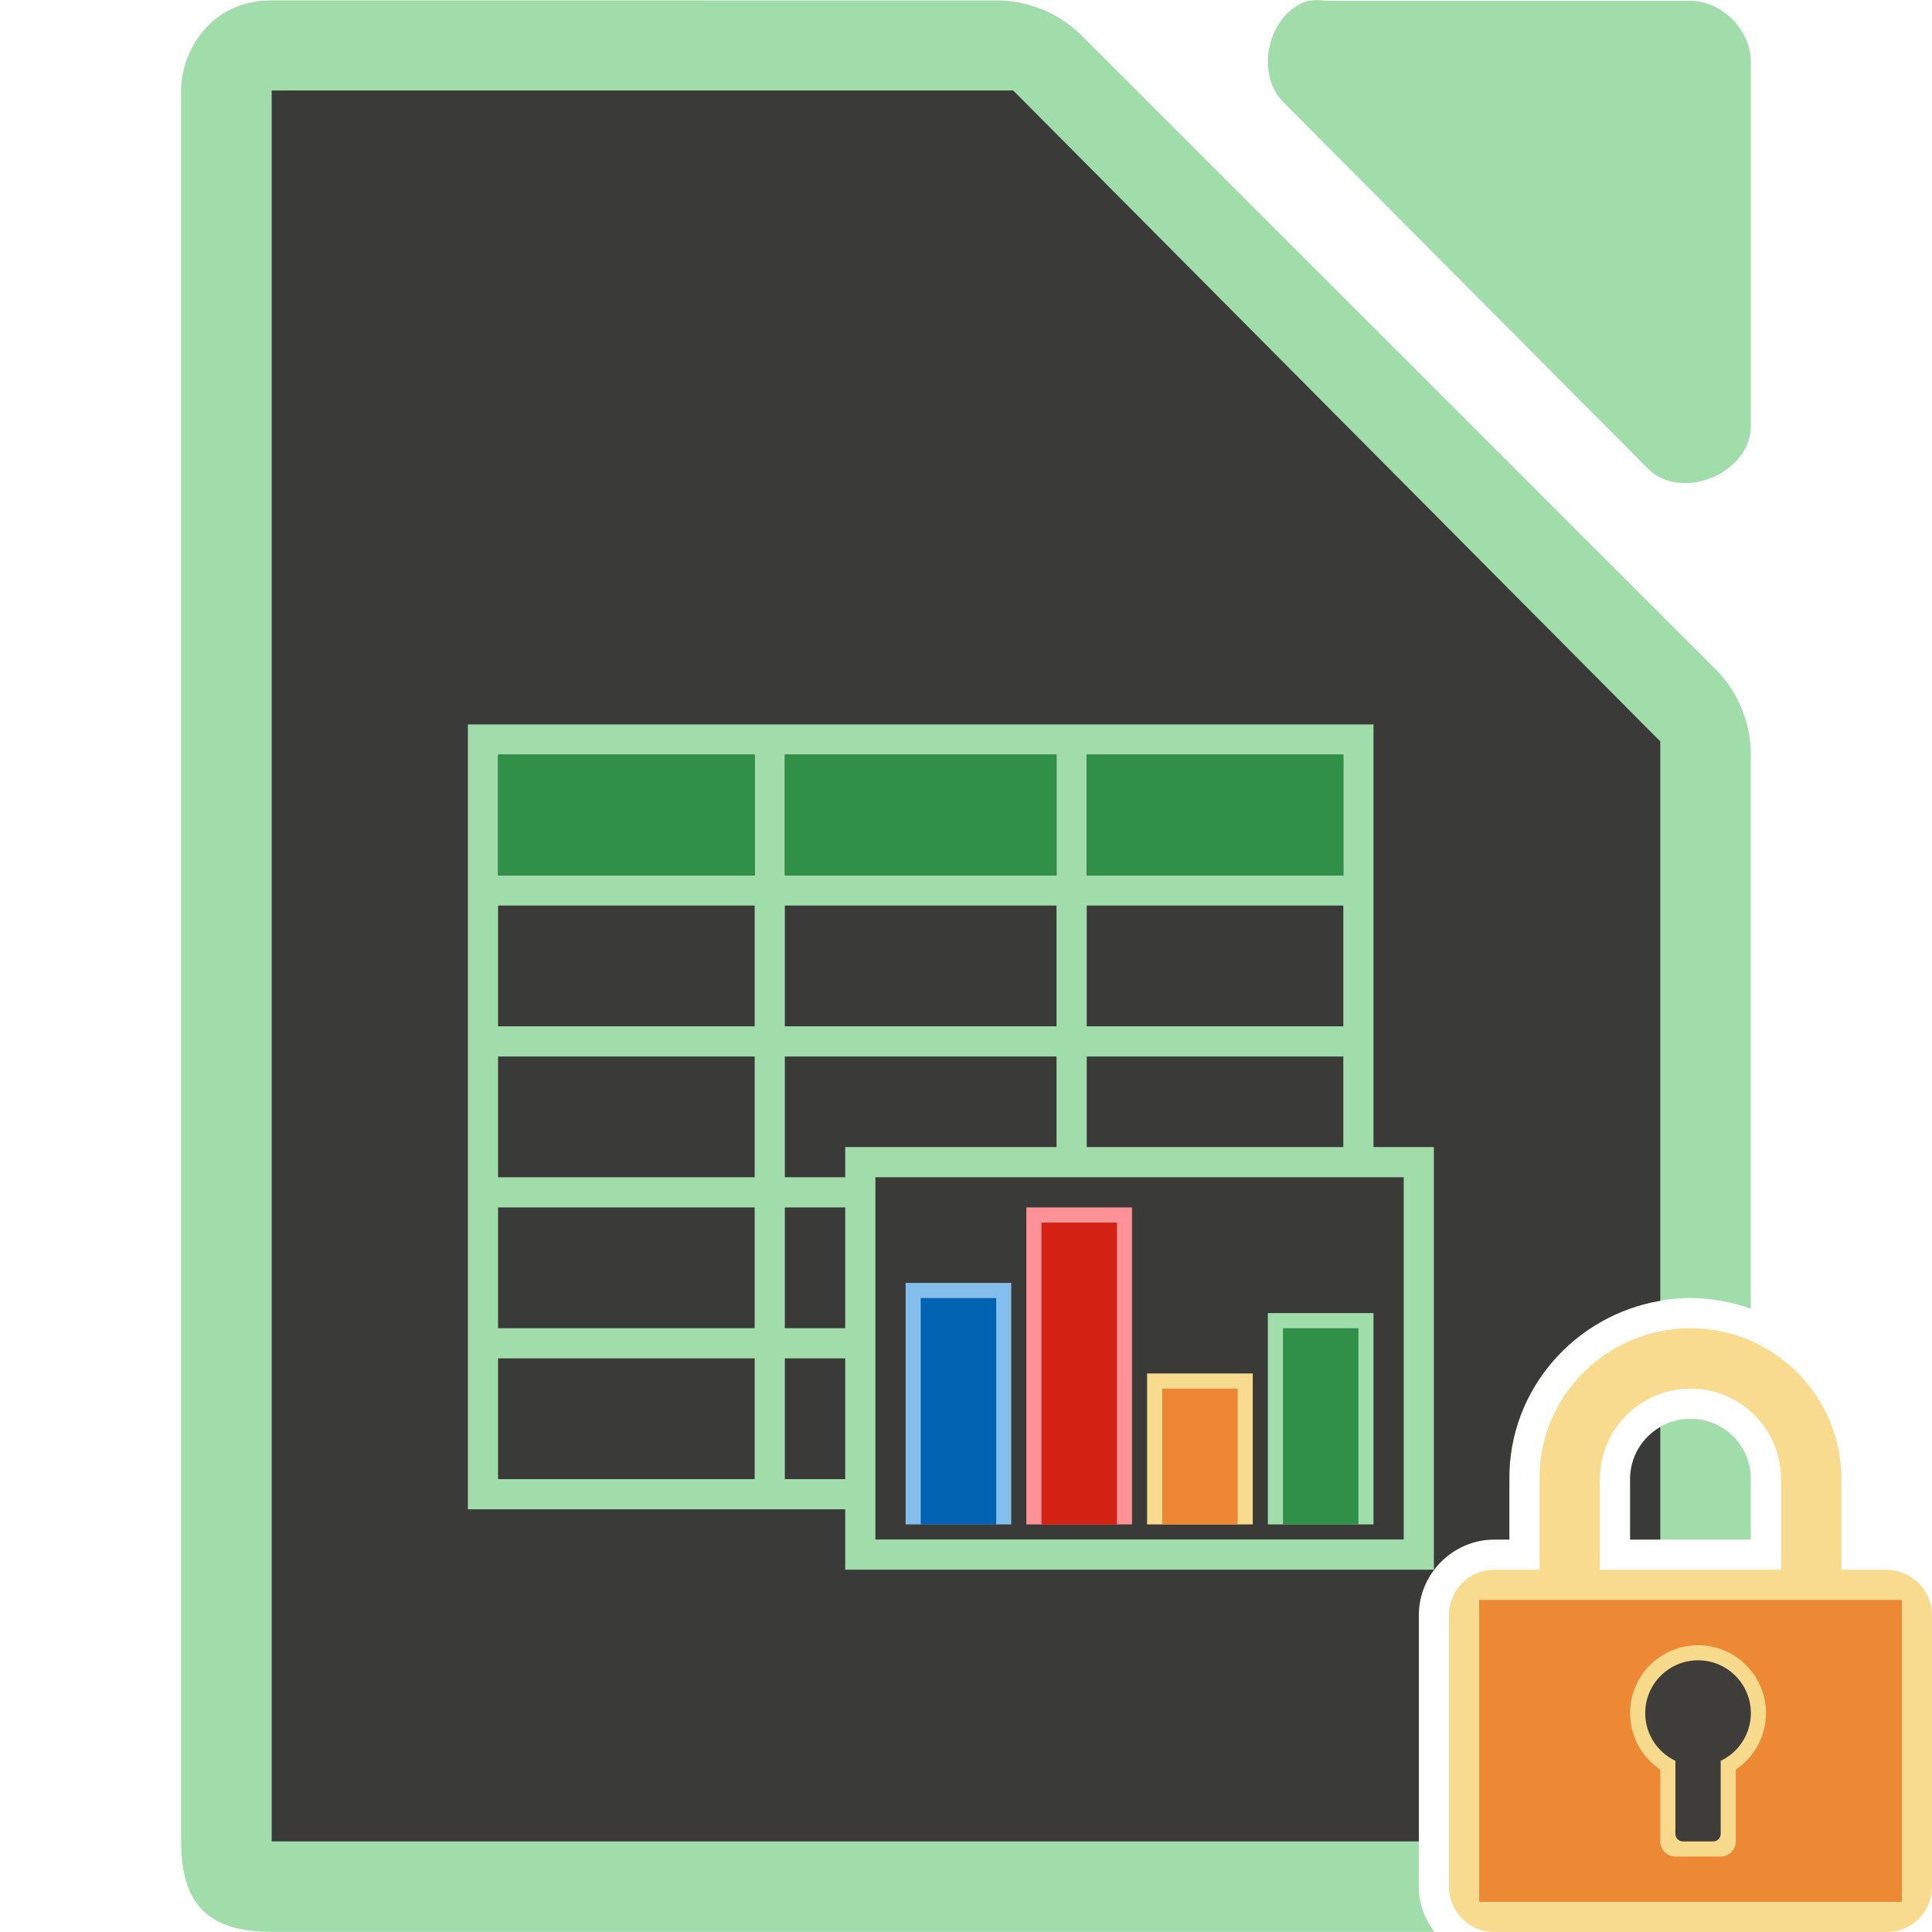
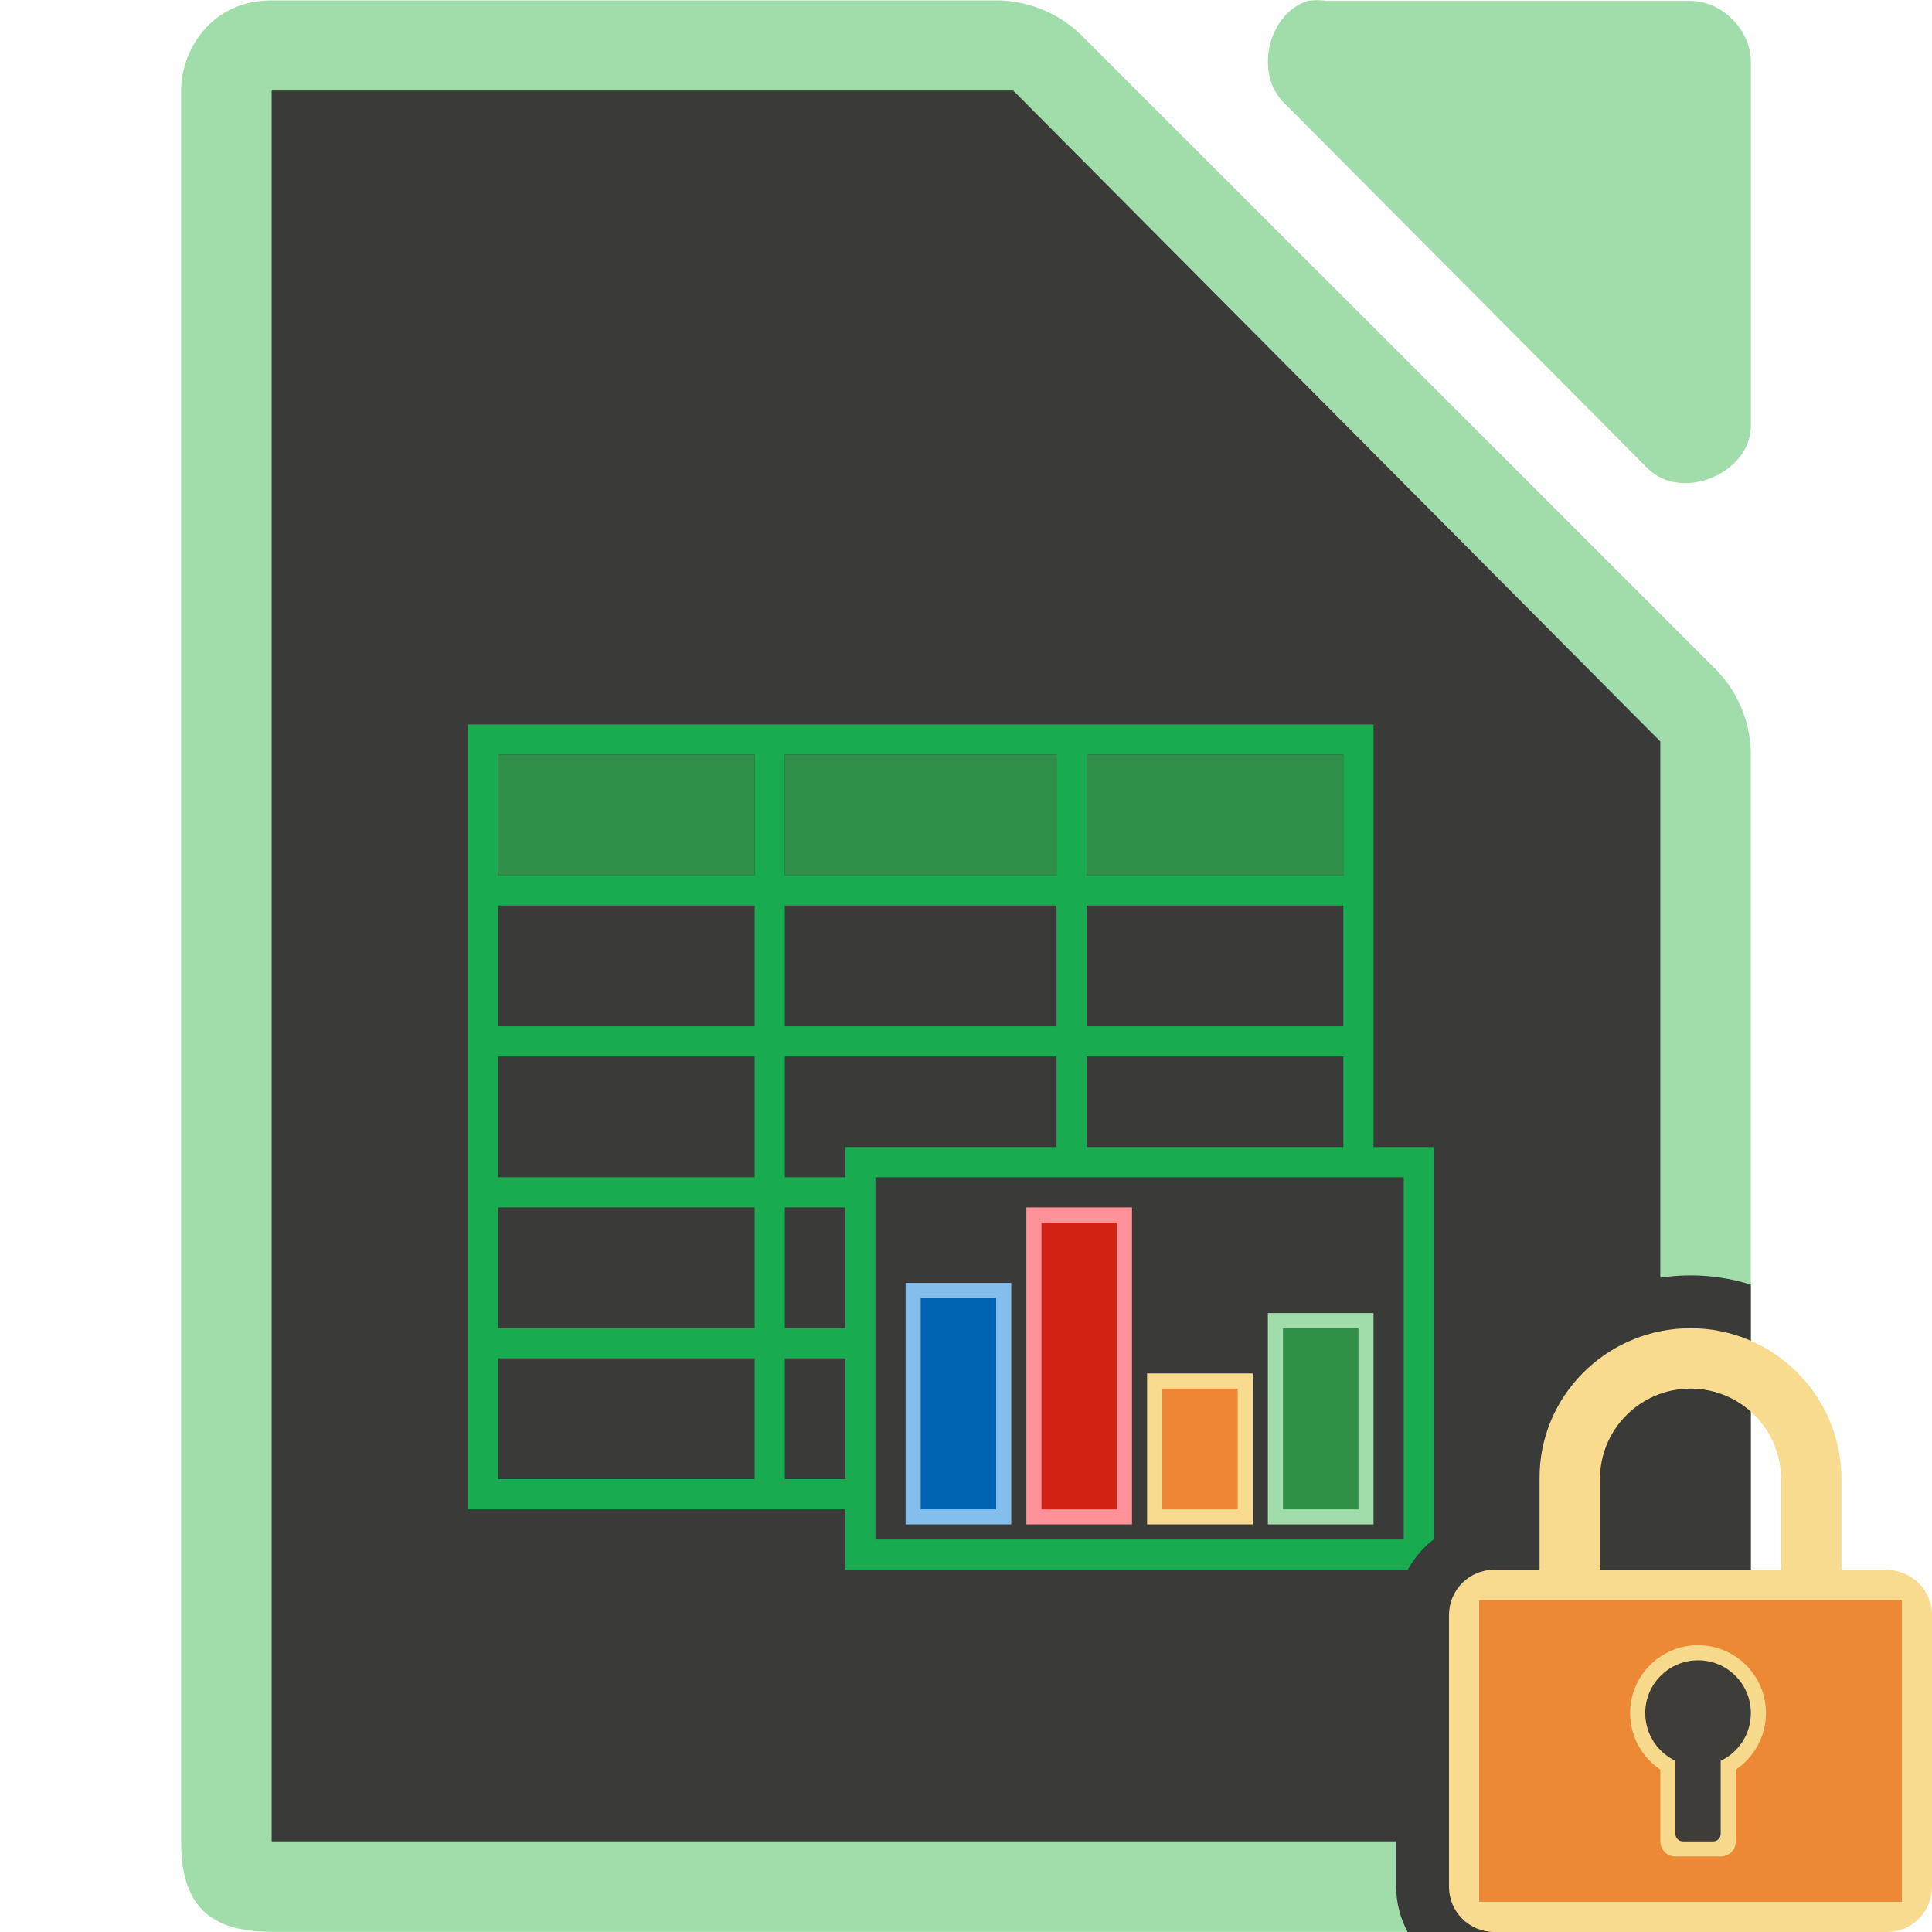
<svg xmlns="http://www.w3.org/2000/svg" height="128" viewBox="0 0 128 128" width="128">
  <g transform="translate(832.5714 85.92354)">
-     <path d="m18 .025c-4.152 0-6.018 3.485-6 5.998v115.969c0 4.188 1.811 5.998 6 5.998h77.033c-.638-.84-1.033-1.869-1.033-2.99v-18c0-2.735 2.265-5 5-5h1v-3.979c-.069-6.628 5.396-12.021 12-12.021 1.402 0 2.745.256 3.998.703v-36.529c.048-2.112-.78-4.232-2.25-5.75l-42.162-42.148c-1.518-1.469-3.638-2.299-5.75-2.25zm94 93.975c-2.233 0-4 1.767-4 4v4h7.998v-4.02c-.011-2.223-1.772-3.98-3.998-3.98z" fill="#a1ddaa" transform="translate(-832.5714 -85.92354)" />
-     <path d="m18 5.996v2 112 2h2 74v-14.996c0-2.735 2.265-5 5-5h1v-3.979c-.062-5.944 4.331-10.881 10-11.84v-36.186-.875l-.625-.625-41.75-42-.5-.5h-.875-46.25zm92 88.549c-1.196.686-2 1.959-2 3.455v4h2z" fill="#3a3a38" transform="translate(-832.5714 -85.92354)" />
+     <path d="m-820.572-79.9v115.968c0 4.188 1.811 5.997 6 5.998h91.998c4.189-0 5.999-1.81 6-5.998v-71.819c.048-2.112-.78-4.231-2.25-5.748l-42.163-42.149c-1.518-1.469-3.637-2.298-5.75-2.249h-47.836c-4.152 0-6.018 3.485-6 5.998z" fill="#a1ddaa" />
+     <path d="m-814.572-79.927v2 112 2h2 88 2v-2-70-.875l-.625-.625-41.75-42-.5-.5h-.875-46.25z" fill="#3a3a38" />
    <path d="m-745.937-85.865c-2.662.853-3.559 4.906-1.506 6.812l24.095 24.221c2.226 2.122 6.659.306 6.777-2.775v-24.221c-0-2.114-1.913-4.037-4.016-4.037h-24.095c-.415-.064-.84-.064-1.255 0z" fill="#a1ddaa" />
-     <path d="m-801.573-37.928v2 8 2 8 2 8 2 8 2 8 2h60v-2-50h-58z" fill="#a1ddaa" />
+     <path d="m-801.573-37.928v2 8 2 8 2 8 2 8 2 8 2h60v-2-50h-58z" fill="#18ab50" />
    <g fill="#3a3a38">
      <path d="m-799.573-35.928h17v8h-17z" />
      <path d="m-780.574-35.928h18v8h-18z" />
      <path d="m-760.573-35.928h17v8h-17z" />
      <path d="m-799.573-25.928h17v8h-17z" />
      <path d="m-760.573-25.928h17v8h-17z" />
      <path d="m-780.574-15.928h18v8h-18z" />
      <path d="m-760.573-15.928h17v8h-17z" />
      <path d="m-799.573-15.928h17v8h-17z" />
      <path d="m-780.574-5.928h18v8h-18z" />
      <path d="m-799.573-5.928h17v8h-17z" />
      <path d="m-780.574 4.072h18v8h-18z" />
      <path d="m-799.573 4.072h17v8h-17z" />
    </g>
-     <path d="m-776.573-9.928h39v28h-39z" fill="#a1ddaa" />
+     <path d="m-776.573-9.928h39v28h-39z" fill="#18ab50" />
    <path d="m-774.573-7.928h35v24h-35z" fill="#3a3a38" />
    <path d="m-772.573-.928h7v16h-7z" fill="#83beec" />
    <path d="m-764.573-5.928h7v21h-7z" fill="#ff9198" />
    <path d="m-756.573 5.072h7v10h-7z" fill="#f8db8f" />
    <path d="m-748.573 1.072h7v14h-7z" fill="#a1ddaa" />
    <path d="m-774.573 15.072h35v1h-35z" fill="none" opacity=".75" />
    <path d="m-780.574-25.928h18v8h-18z" fill="#3a3a38" />
-     <path d="m-763.571-4.924h5v20h-5z" fill="#d42314" stroke-width="2.041" />
-     <path d="m-755.571 6.076h5v9h-5z" fill="#ed8733" stroke-width="2.236" />
-     <path d="m-771.571.076h5v15h-5z" fill="#0063b1" stroke-width="2.236" />
+     <path d="m-763.571-4.924h5v19h-5z" fill="#d42314" stroke-width=".804" />
+     <path d="m-755.571 6.076h5v8h-5z" fill="#ed8733" stroke-width=".756" />
+     <path d="m-771.571.076h5v14h-5z" fill="#0063b1" stroke-width=".791" />
    <g fill="#309048">
-       <path d="m-747.571 2.076h5v13h-5z" stroke-width="2.687" />
-       <path d="m-799.571-35.924h17v8h-17z" />
-       <path d="m-780.571-35.924h18v8h-18z" />
-       <path d="m-760.571-35.924h17v8h-17z" />
+       <path d="m-747.571 2.076h5v12h-5z" stroke-width=".782" />
+       <g fill-opacity=".983">
+         <path d="m-799.571-35.924h17v8h-17z" />
+         <path d="m-760.571-35.924h17v8h-17z" />
+         <path d="m-780.571-35.924h18v8h-18z" />
+       </g>
    </g>
  </g>
+   <path d="m112 84.5c-7.415 0-13.578 6.079-13.5 13.537v2.566c-3.303.275-6 3.032-6 6.396v18c0 1.077.277 2.098.758 3h16.742c4.189-0 5.998-1.811 5.998-5.998v-36.891c-1.265-.396-2.609-.611-3.998-.611z" fill="#3a3a38" />
  <path d="m112 88c-5.523 0-10.057 4.477-10 10v6h-3c-1.662 0-3 1.338-3 3v18c0 1.662 1.338 3 3 3h26c1.662 0 3-1.338 3-3v-18c0-1.662-1.339-2.958-3-3h-3v-6c0-5.523-4.477-10-10-10zm0 4c3.314 0 6 2.686 6 6v6h-12v-6c0-3.314 2.686-6 6-6z" fill="#f8db8f" />
  <g fill-opacity=".979">
    <path d="m98 106h28v20h-28z" fill="#ed8733" />
    <path d="m112.5 109a4.5 4.5 0 0 0 -4.5 4.5 4.5 4.5 0 0 0 2 3.74v4.76c0 .554.446 1 1 1h3c.554 0 1-.446 1-1v-4.762a4.5 4.5 0 0 0 2-3.738 4.5 4.5 0 0 0 -4.5-4.5z" fill="#f8db8f" />
    <path d="m112.5 110a3.5 3.5 0 0 0 -3.5 3.5 3.5 3.5 0 0 0 2 3.158v4.842c0 .277.223.5.5.5h2c.277 0 .5-.223.5-.5v-4.842a3.5 3.5 0 0 0 2-3.158 3.5 3.5 0 0 0 -3.5-3.5z" fill="#3a3a38" />
  </g>
</svg>
